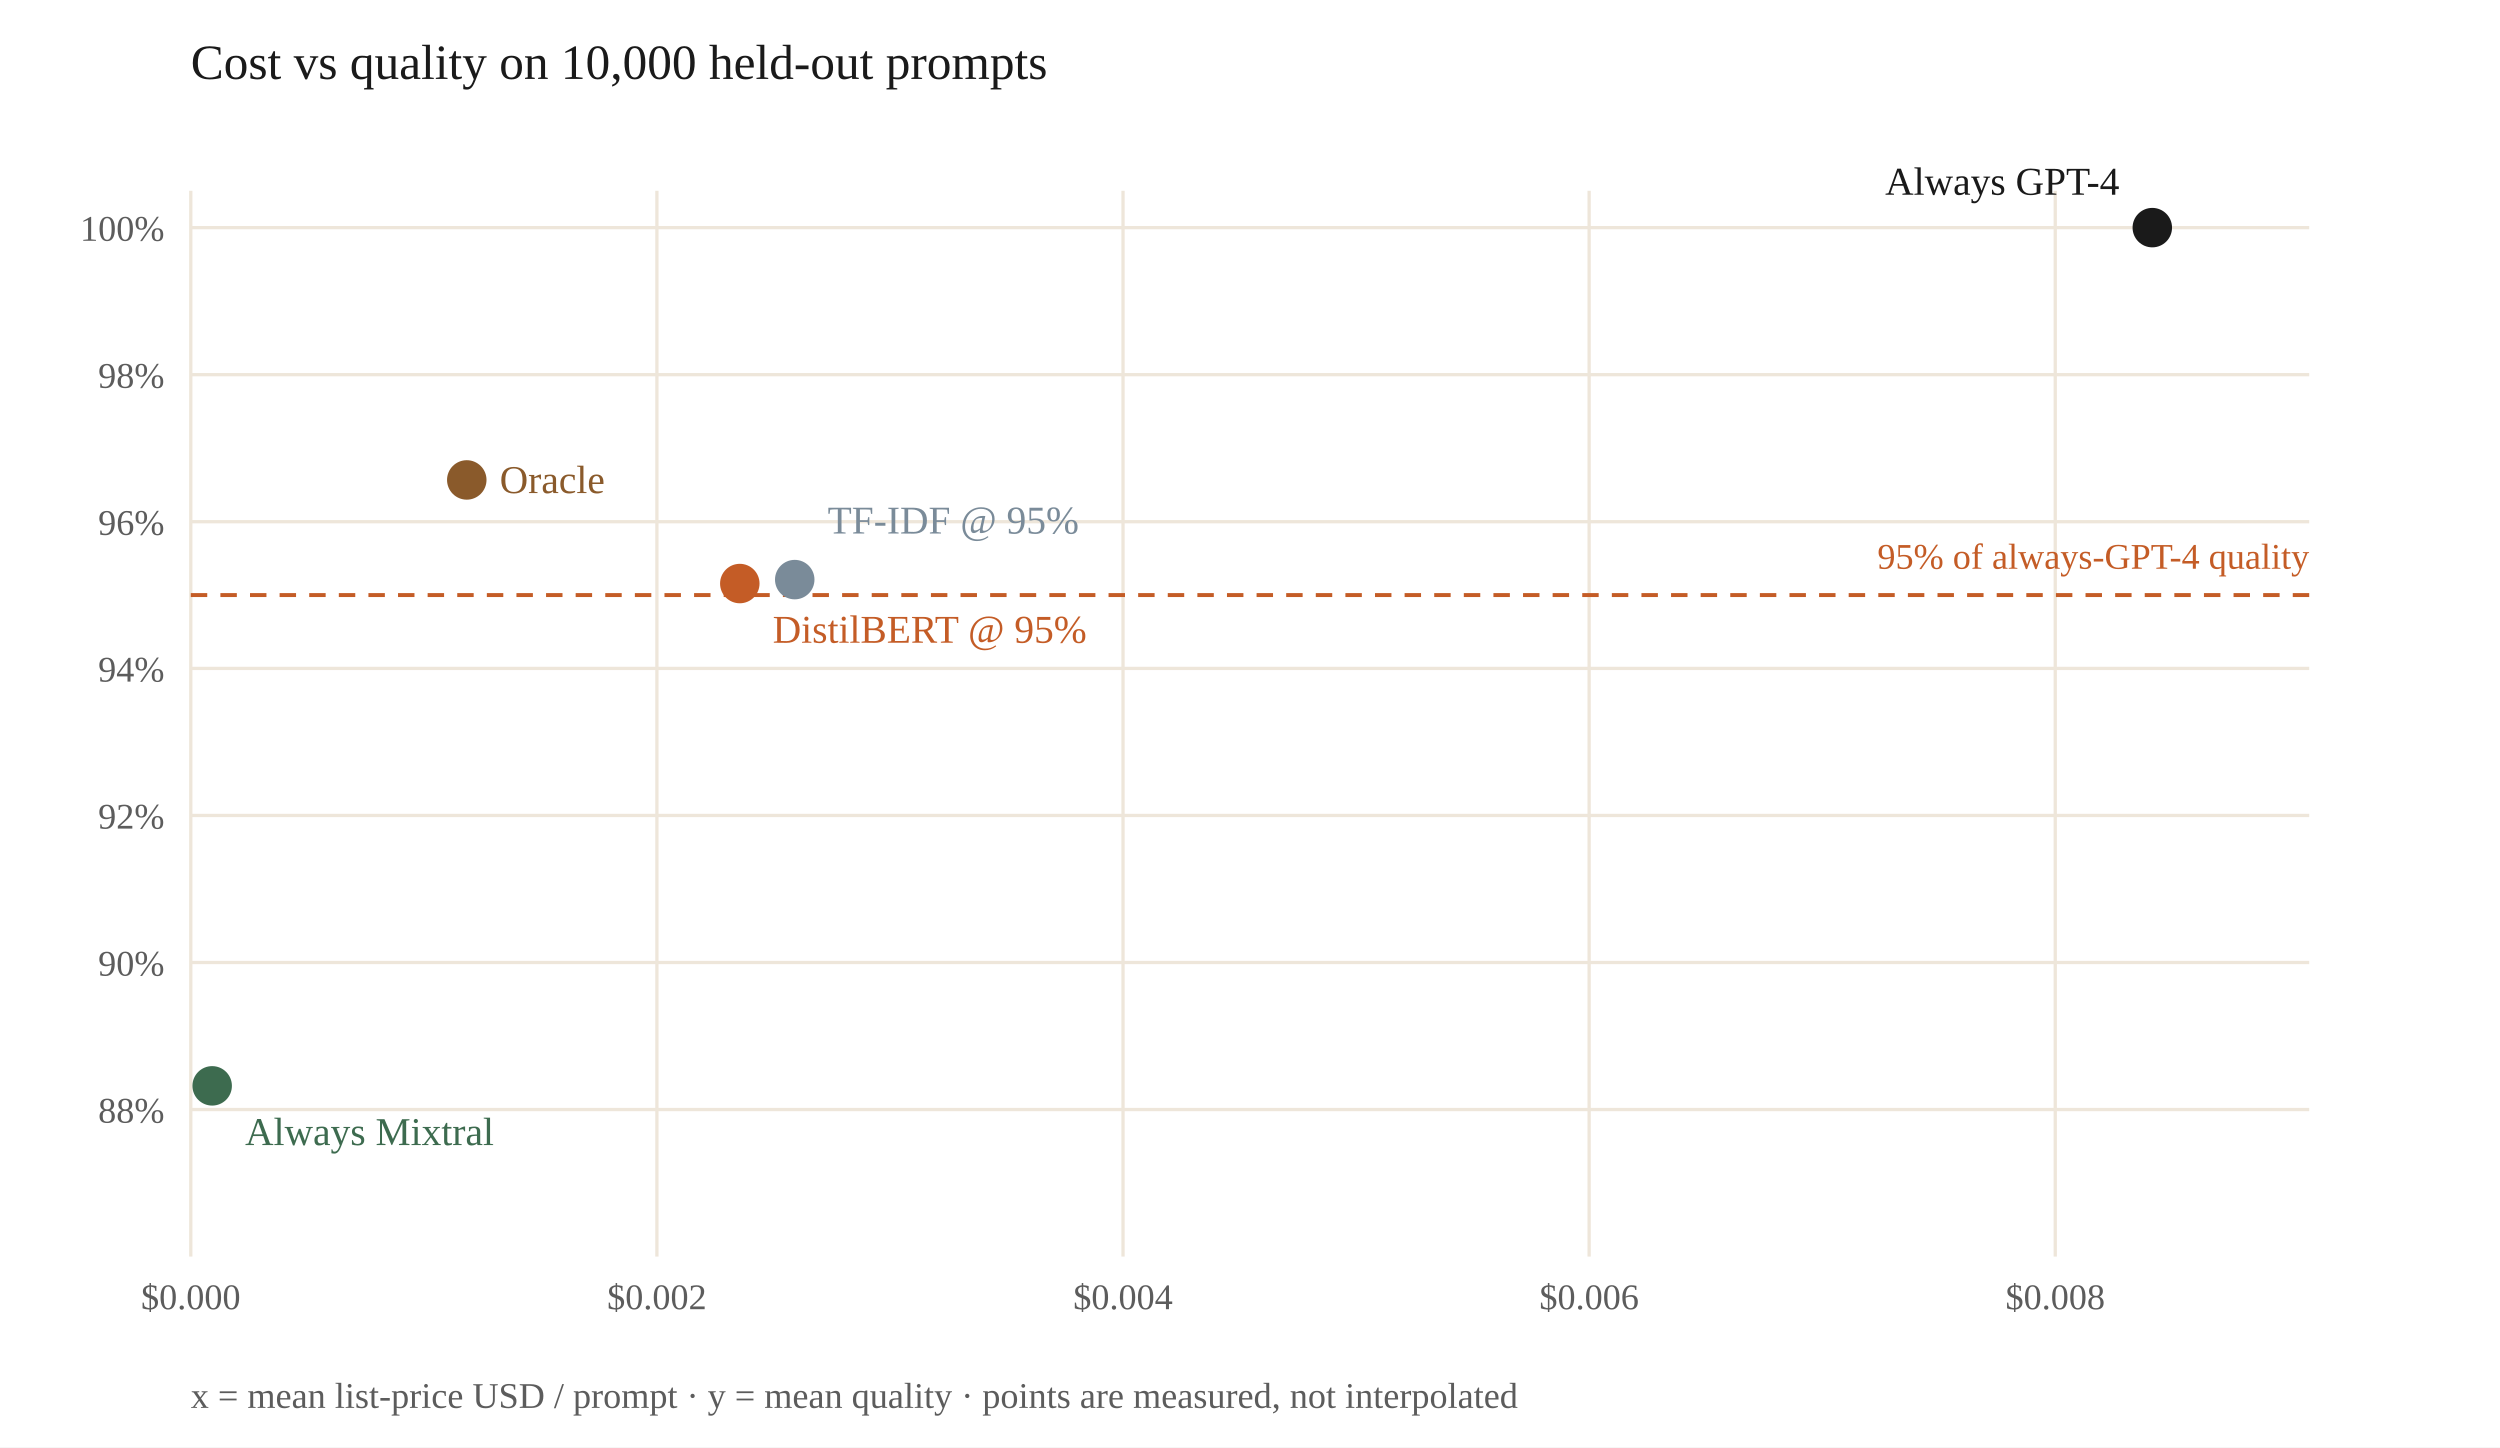
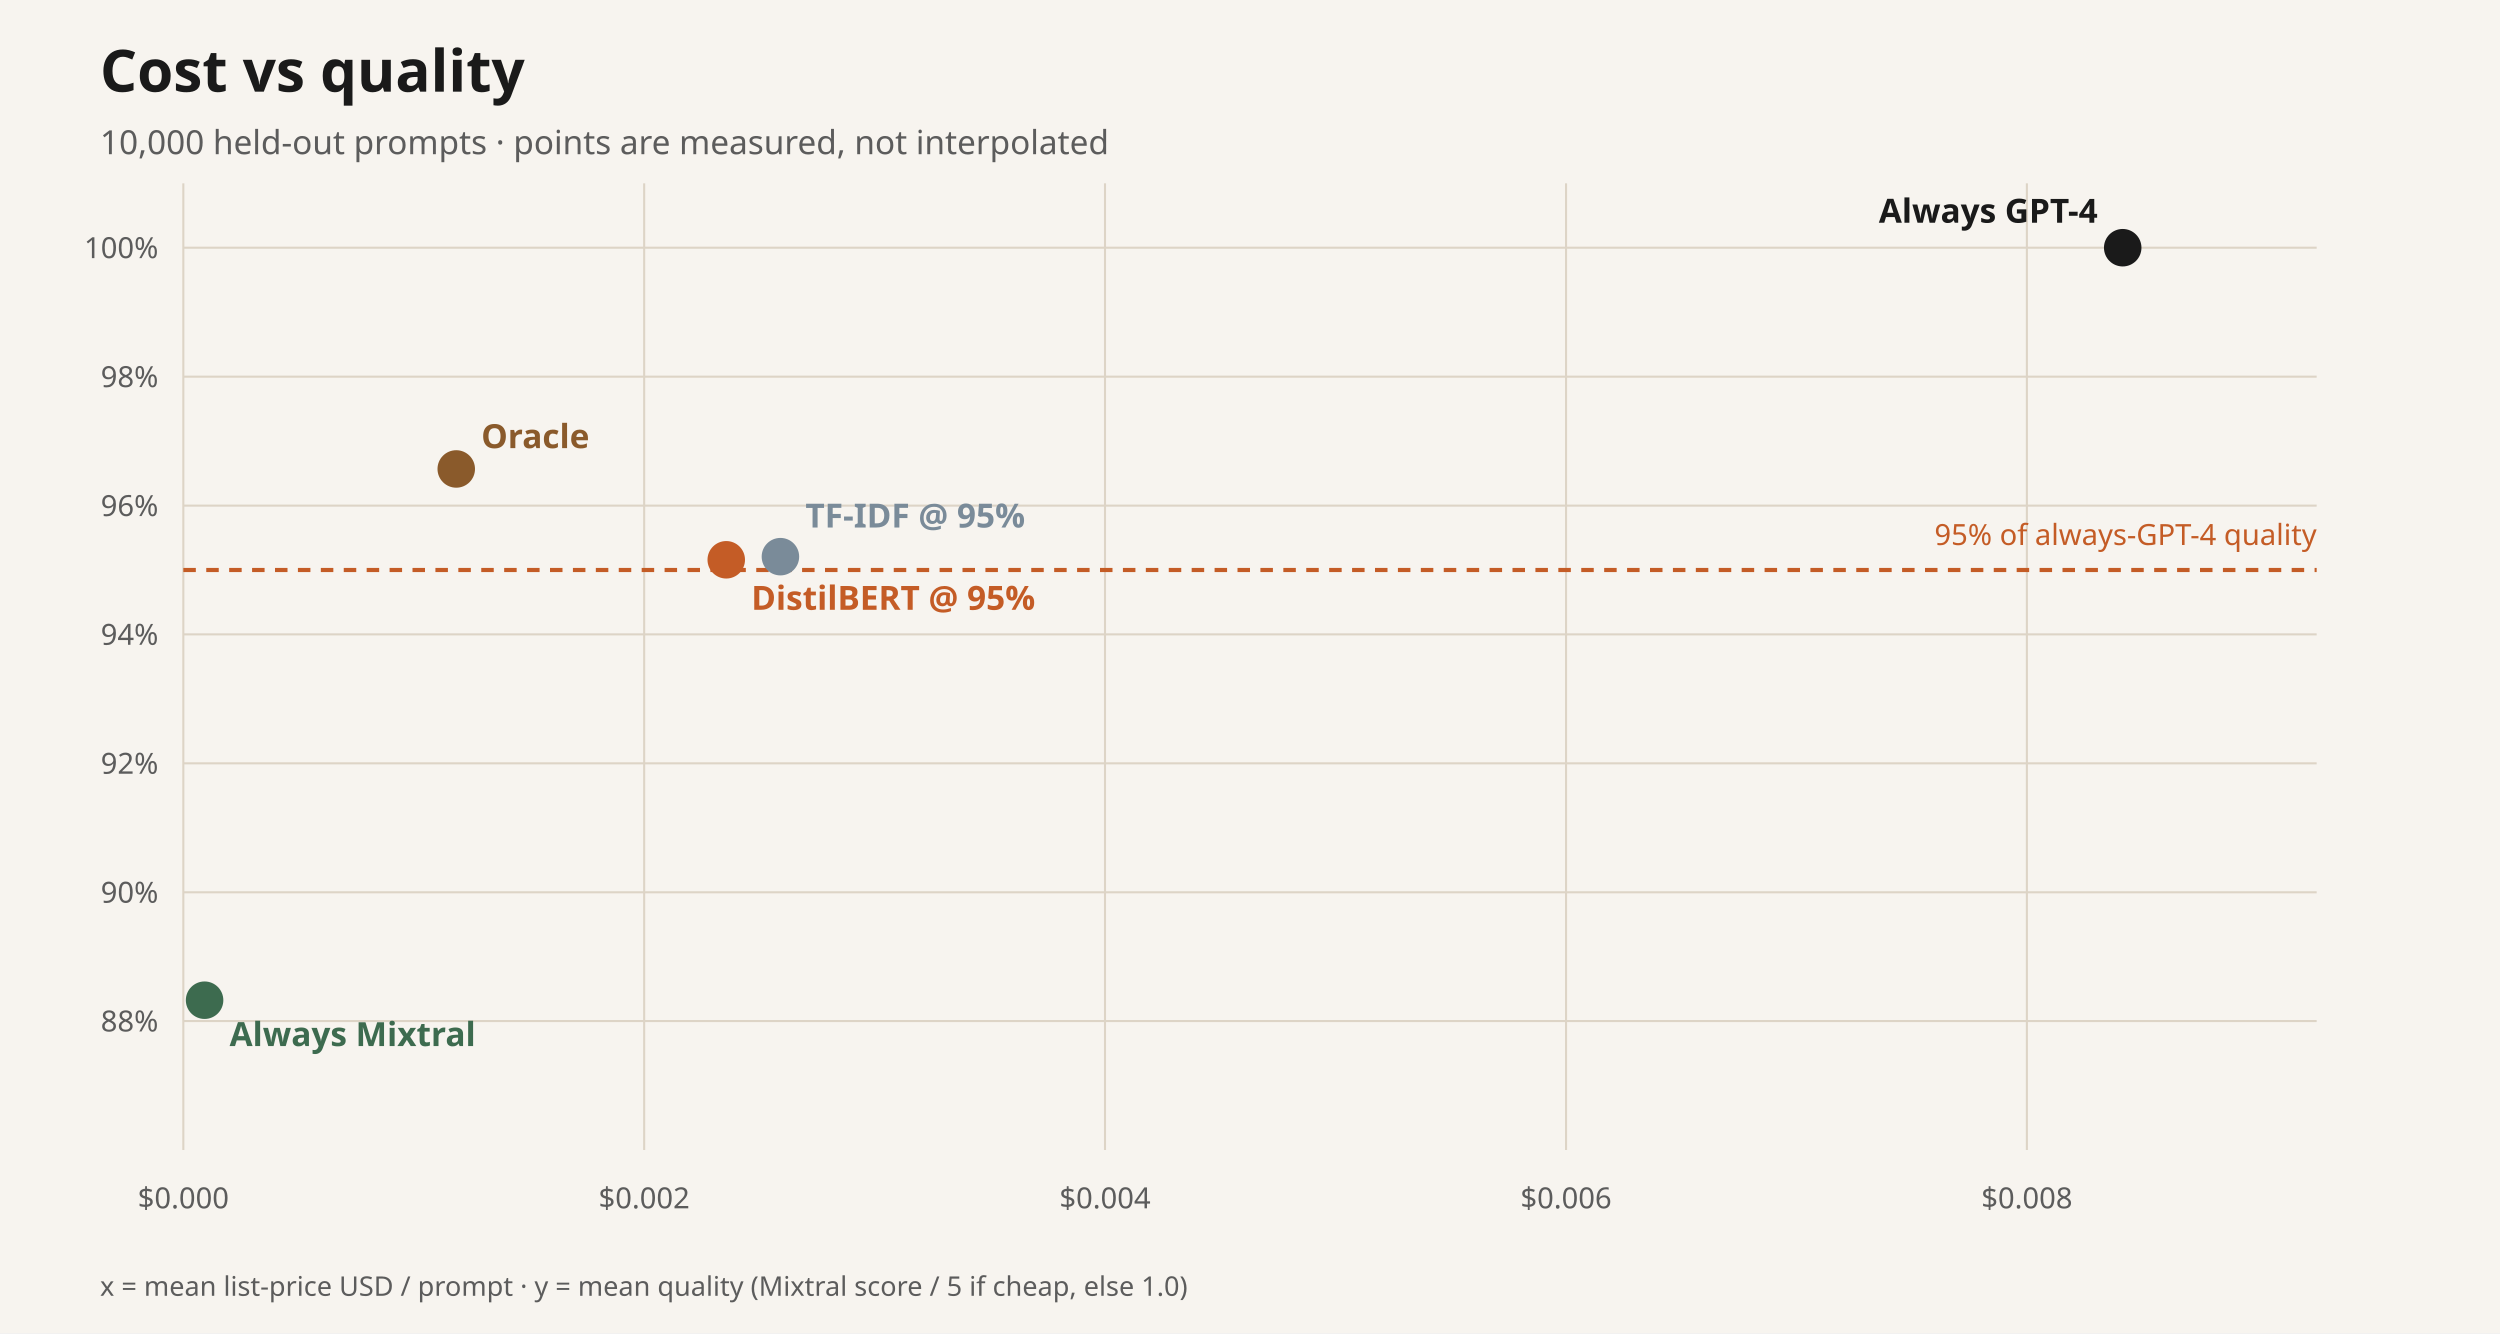
- <svg xmlns="http://www.w3.org/2000/svg" width="760" height="440" viewBox="0 0 760 440" role="img" aria-labelledby="title desc">
-   <rect width="100%" height="100%" fill="#fff" />
-   <text x="58" y="24" font-size="15" fill="#1a1a1a">Cost vs quality on 10,000 held-out prompts</text>
-   <line x1="58.0" y1="58" x2="58.0" y2="382" stroke="#eee6da" />
-   <text x="58.0" y="398" font-size="11" fill="#5c5c5c" text-anchor="middle">$0.000</text>
-   <line x1="199.7" y1="58" x2="199.7" y2="382" stroke="#eee6da" />
-   <text x="199.7" y="398" font-size="11" fill="#5c5c5c" text-anchor="middle">$0.002</text>
-   <line x1="341.4" y1="58" x2="341.4" y2="382" stroke="#eee6da" />
-   <text x="341.4" y="398" font-size="11" fill="#5c5c5c" text-anchor="middle">$0.004</text>
-   <line x1="483.1" y1="58" x2="483.1" y2="382" stroke="#eee6da" />
-   <text x="483.1" y="398" font-size="11" fill="#5c5c5c" text-anchor="middle">$0.006</text>
-   <line x1="624.8" y1="58" x2="624.8" y2="382" stroke="#eee6da" />
-   <text x="624.8" y="398" font-size="11" fill="#5c5c5c" text-anchor="middle">$0.008</text>
-   <line x1="58" y1="337.3" x2="702" y2="337.3" stroke="#eee6da" />
-   <text x="50.0" y="341.3" font-size="11" fill="#5c5c5c" text-anchor="end">88%</text>
-   <line x1="58" y1="292.6" x2="702" y2="292.6" stroke="#eee6da" />
-   <text x="50.0" y="296.6" font-size="11" fill="#5c5c5c" text-anchor="end">90%</text>
-   <line x1="58" y1="247.9" x2="702" y2="247.9" stroke="#eee6da" />
-   <text x="50.0" y="251.9" font-size="11" fill="#5c5c5c" text-anchor="end">92%</text>
-   <line x1="58" y1="203.2" x2="702" y2="203.2" stroke="#eee6da" />
-   <text x="50.0" y="207.2" font-size="11" fill="#5c5c5c" text-anchor="end">94%</text>
-   <line x1="58" y1="158.6" x2="702" y2="158.6" stroke="#eee6da" />
-   <text x="50.0" y="162.6" font-size="11" fill="#5c5c5c" text-anchor="end">96%</text>
-   <line x1="58" y1="113.9" x2="702" y2="113.9" stroke="#eee6da" />
-   <text x="50.0" y="117.9" font-size="11" fill="#5c5c5c" text-anchor="end">98%</text>
-   <line x1="58" y1="69.2" x2="702" y2="69.2" stroke="#eee6da" />
-   <text x="50.0" y="73.2" font-size="11" fill="#5c5c5c" text-anchor="end">100%</text>
-   <line x1="58.0" y1="180.9" x2="702.0" y2="180.9" stroke="#c45c26" stroke-dasharray="5 4" stroke-width="1.2" />
-   <text x="702" y="172.9" font-size="11" fill="#c45c26" text-anchor="end">95% of always-GPT-4 quality</text>
-   <circle cx="64.5" cy="330.1" r="6" fill="#3d6b4f" />
-   <text x="74.5" y="348.1" font-size="12" fill="#3d6b4f" text-anchor="start">Always Mixtral</text>
-   <circle cx="241.6" cy="176.2" r="6" fill="#7a8b99" />
-   <text x="251.6" y="162.2" font-size="12" fill="#7a8b99" text-anchor="start">TF-IDF @ 95%</text>
-   <circle cx="224.9" cy="177.4" r="6" fill="#c45c26" />
-   <text x="234.9" y="195.4" font-size="12" fill="#c45c26" text-anchor="start">DistilBERT @ 95%</text>
-   <circle cx="141.9" cy="145.9" r="6" fill="#8a5a2b" />
-   <text x="151.9" y="149.9" font-size="12" fill="#8a5a2b" text-anchor="start">Oracle</text>
-   <circle cx="654.3" cy="69.2" r="6" fill="#1a1a1a" />
-   <text x="644.3" y="59.2" font-size="12" fill="#1a1a1a" text-anchor="end">Always GPT-4</text>
-   <text x="58" y="428" font-size="11" fill="#5c5c5c">x = mean list-price USD / prompt · y = mean quality · points are measured, not interpolated</text>
+ <svg xmlns="http://www.w3.org/2000/svg" width="1200" height="640" viewBox="0 0 1200 640" role="img" aria-labelledby="t d">
+   <rect width="100%" height="100%" fill="#f7f4ef" />
+   <text x="48" y="44" font-size="28" font-weight="700" fill="#1a1a1a" font-family="system-ui, sans-serif">Cost vs quality</text>
+   <text x="48" y="74" font-size="16" fill="#5c5c5c" font-family="system-ui, sans-serif">10,000 held-out prompts · points are measured, not interpolated</text>
+   <line x1="88.0" y1="88" x2="88.0" y2="552" stroke="#ddd4c6" />
+   <text x="88.0" y="580" font-size="14" fill="#5c5c5c" text-anchor="middle" font-family="system-ui, sans-serif">$0.000</text>
+   <line x1="309.2" y1="88" x2="309.2" y2="552" stroke="#ddd4c6" />
+   <text x="309.2" y="580" font-size="14" fill="#5c5c5c" text-anchor="middle" font-family="system-ui, sans-serif">$0.002</text>
+   <line x1="530.4" y1="88" x2="530.4" y2="552" stroke="#ddd4c6" />
+   <text x="530.4" y="580" font-size="14" fill="#5c5c5c" text-anchor="middle" font-family="system-ui, sans-serif">$0.004</text>
+   <line x1="751.7" y1="88" x2="751.7" y2="552" stroke="#ddd4c6" />
+   <text x="751.7" y="580" font-size="14" fill="#5c5c5c" text-anchor="middle" font-family="system-ui, sans-serif">$0.006</text>
+   <line x1="972.9" y1="88" x2="972.9" y2="552" stroke="#ddd4c6" />
+   <text x="972.9" y="580" font-size="14" fill="#5c5c5c" text-anchor="middle" font-family="system-ui, sans-serif">$0.008</text>
+   <line x1="88" y1="490.1" x2="1112" y2="490.1" stroke="#ddd4c6" />
+   <text x="76.0" y="495.1" font-size="14" fill="#5c5c5c" text-anchor="end" font-family="system-ui, sans-serif">88%</text>
+   <line x1="88" y1="428.3" x2="1112" y2="428.3" stroke="#ddd4c6" />
+   <text x="76.0" y="433.3" font-size="14" fill="#5c5c5c" text-anchor="end" font-family="system-ui, sans-serif">90%</text>
+   <line x1="88" y1="366.4" x2="1112" y2="366.4" stroke="#ddd4c6" />
+   <text x="76.0" y="371.4" font-size="14" fill="#5c5c5c" text-anchor="end" font-family="system-ui, sans-serif">92%</text>
+   <line x1="88" y1="304.5" x2="1112" y2="304.5" stroke="#ddd4c6" />
+   <text x="76.0" y="309.5" font-size="14" fill="#5c5c5c" text-anchor="end" font-family="system-ui, sans-serif">94%</text>
+   <line x1="88" y1="242.7" x2="1112" y2="242.7" stroke="#ddd4c6" />
+   <text x="76.0" y="247.7" font-size="14" fill="#5c5c5c" text-anchor="end" font-family="system-ui, sans-serif">96%</text>
+   <line x1="88" y1="180.8" x2="1112" y2="180.8" stroke="#ddd4c6" />
+   <text x="76.0" y="185.8" font-size="14" fill="#5c5c5c" text-anchor="end" font-family="system-ui, sans-serif">98%</text>
+   <line x1="88" y1="118.9" x2="1112" y2="118.9" stroke="#ddd4c6" />
+   <text x="76.0" y="123.9" font-size="14" fill="#5c5c5c" text-anchor="end" font-family="system-ui, sans-serif">100%</text>
+   <line x1="88.0" y1="273.6" x2="1112.0" y2="273.6" stroke="#c45c26" stroke-dasharray="6 5" stroke-width="2" />
+   <text x="1112" y="261.6" font-size="14" fill="#c45c26" text-anchor="end" font-family="system-ui, sans-serif">95% of always-GPT-4 quality</text>
+   <circle cx="98.2" cy="480.1" r="9" fill="#3d6b4f" />
+   <text x="110.2" y="502.1" font-size="16" font-weight="700" fill="#3d6b4f" text-anchor="start" font-family="system-ui, sans-serif">Always Mixtral</text>
+   <circle cx="219.0" cy="225.1" r="9" fill="#8a5a2b" />
+   <text x="231.0" y="215.1" font-size="16" font-weight="700" fill="#8a5a2b" text-anchor="start" font-family="system-ui, sans-serif">Oracle</text>
+   <circle cx="348.6" cy="268.7" r="9" fill="#c45c26" />
+   <text x="360.6" y="292.7" font-size="16" font-weight="700" fill="#c45c26" text-anchor="start" font-family="system-ui, sans-serif">DistilBERT @ 95%</text>
+   <circle cx="374.6" cy="267.2" r="9" fill="#7a8b99" />
+   <text x="386.6" y="253.2" font-size="16" font-weight="700" fill="#7a8b99" text-anchor="start" font-family="system-ui, sans-serif">TF-IDF @ 95%</text>
+   <circle cx="1018.9" cy="118.9" r="9" fill="#1a1a1a" />
+   <text x="1006.9" y="106.9" font-size="16" font-weight="700" fill="#1a1a1a" text-anchor="end" font-family="system-ui, sans-serif">Always GPT-4</text>
+   <text x="48" y="622" font-size="13" fill="#5c5c5c" font-family="system-ui, sans-serif">x = mean list-price USD / prompt · y = mean quality (Mixtral score / 5 if cheap, else 1.0)</text>
</svg>
